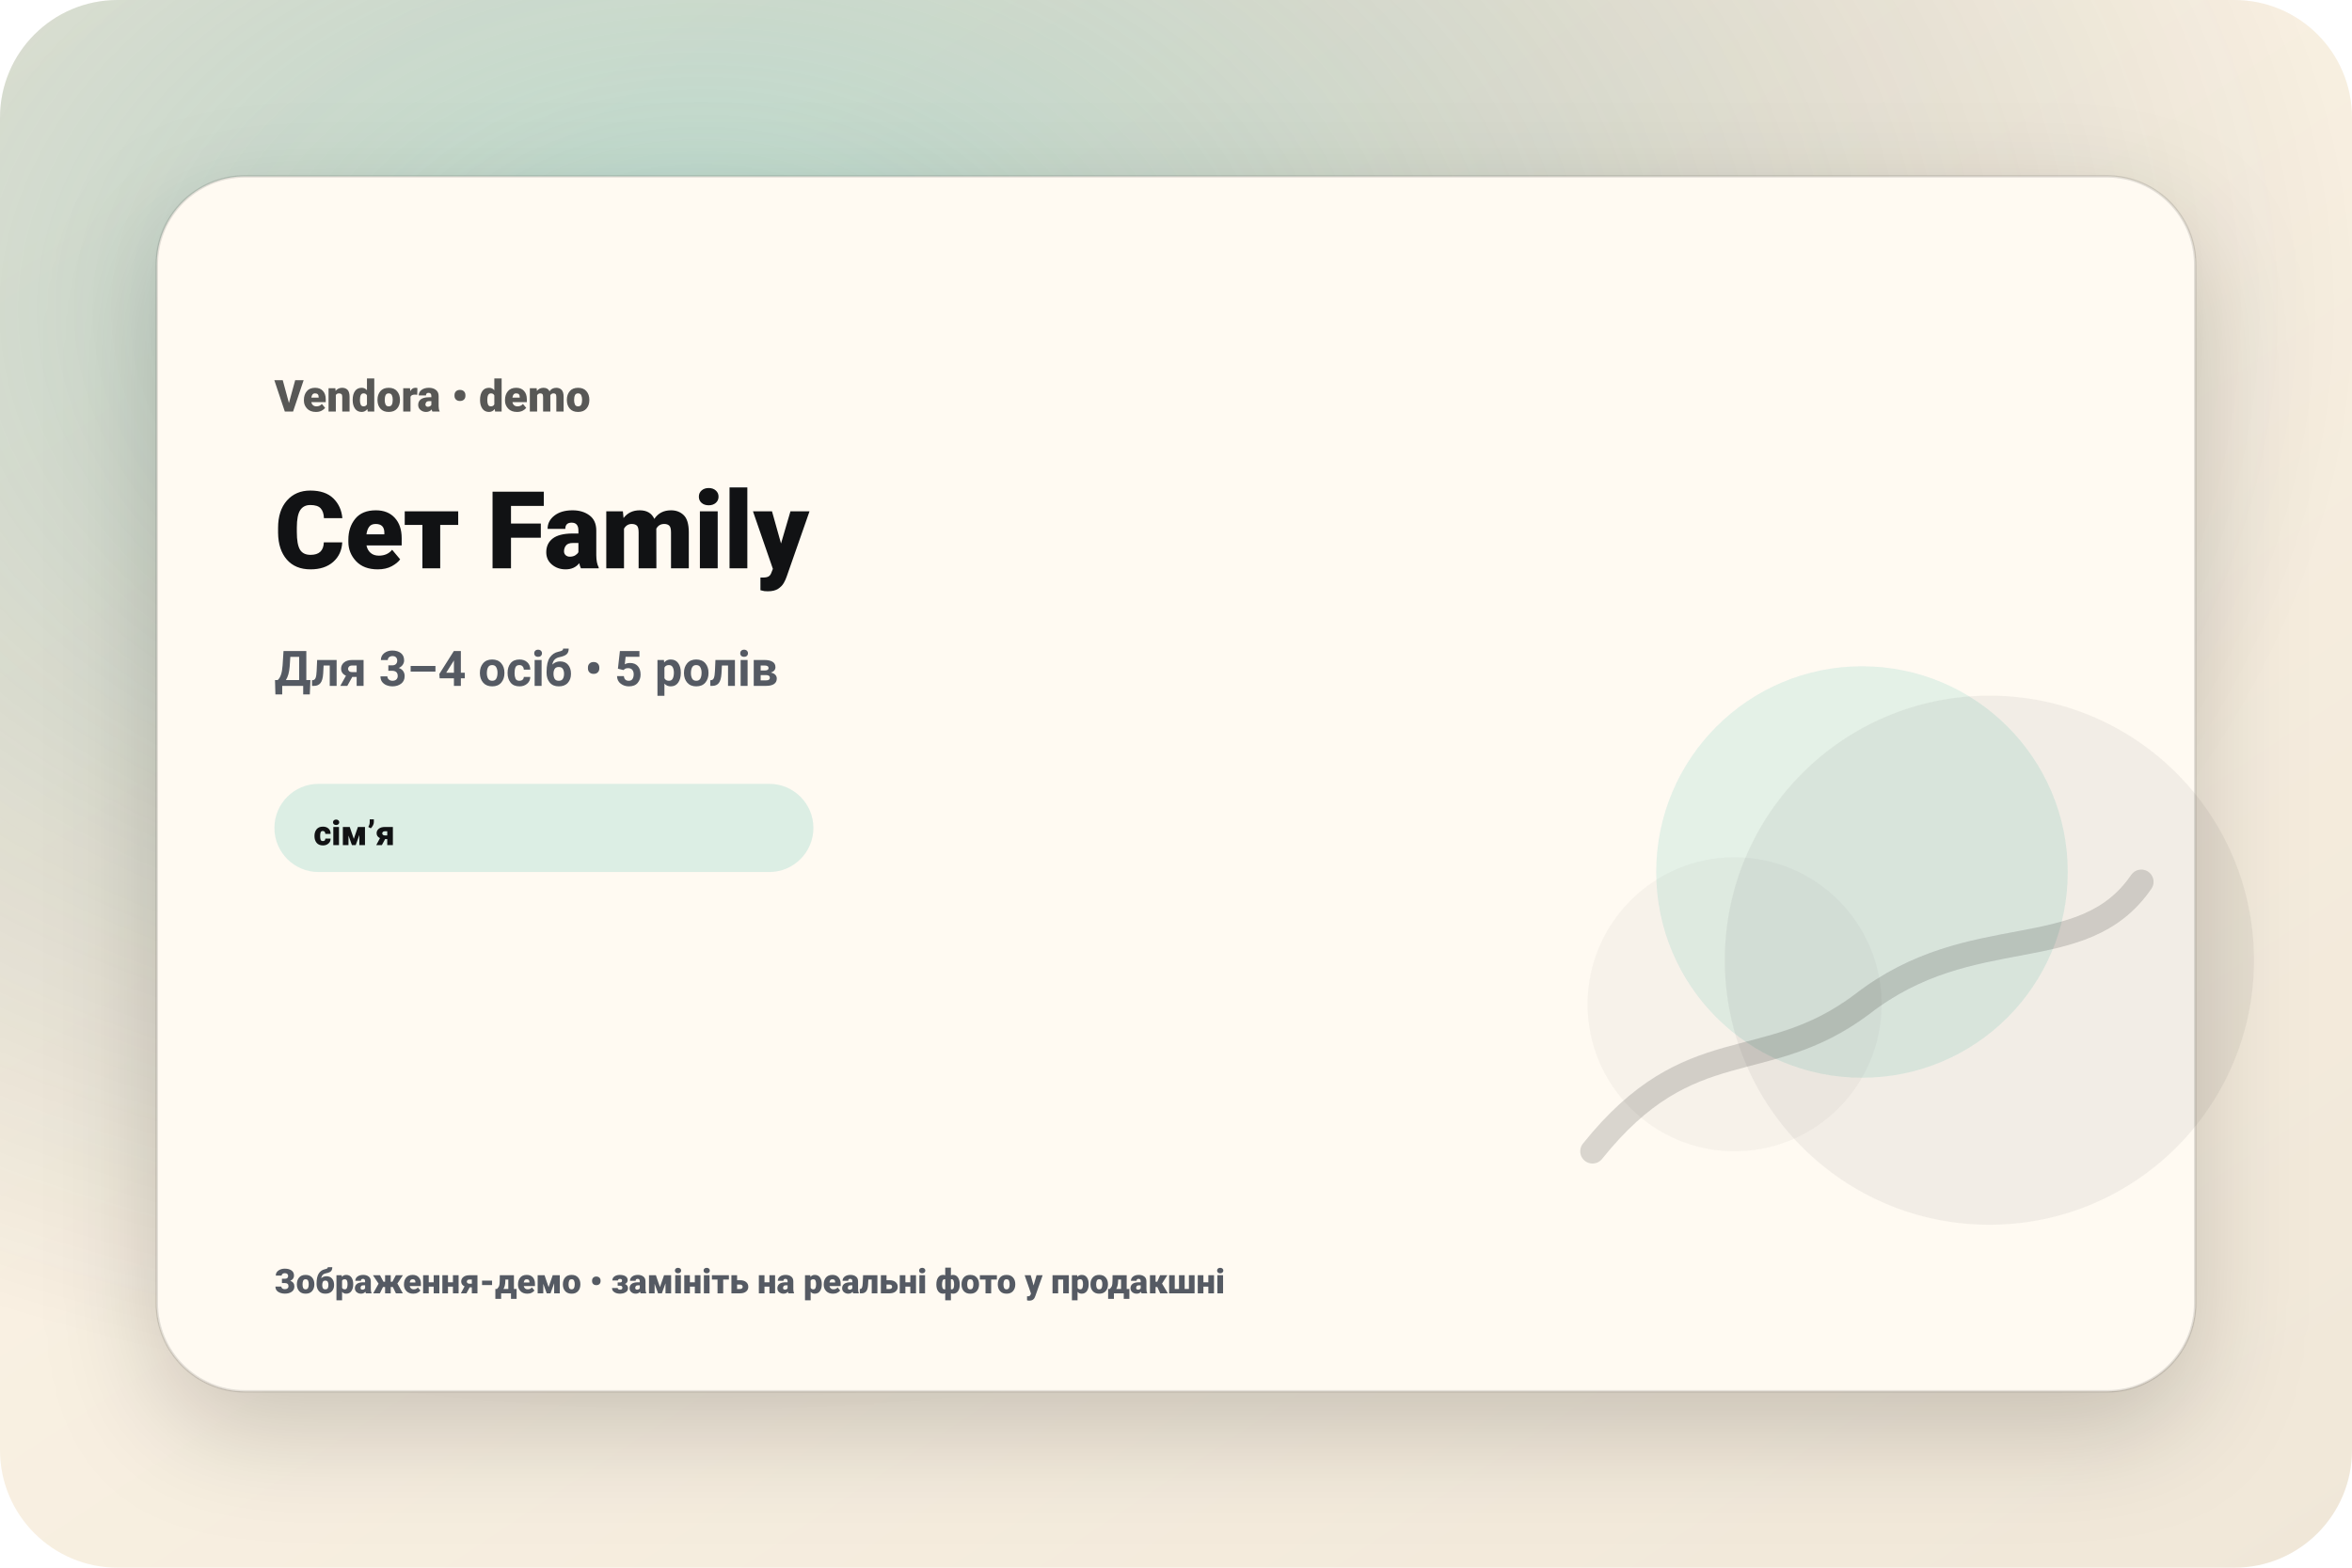
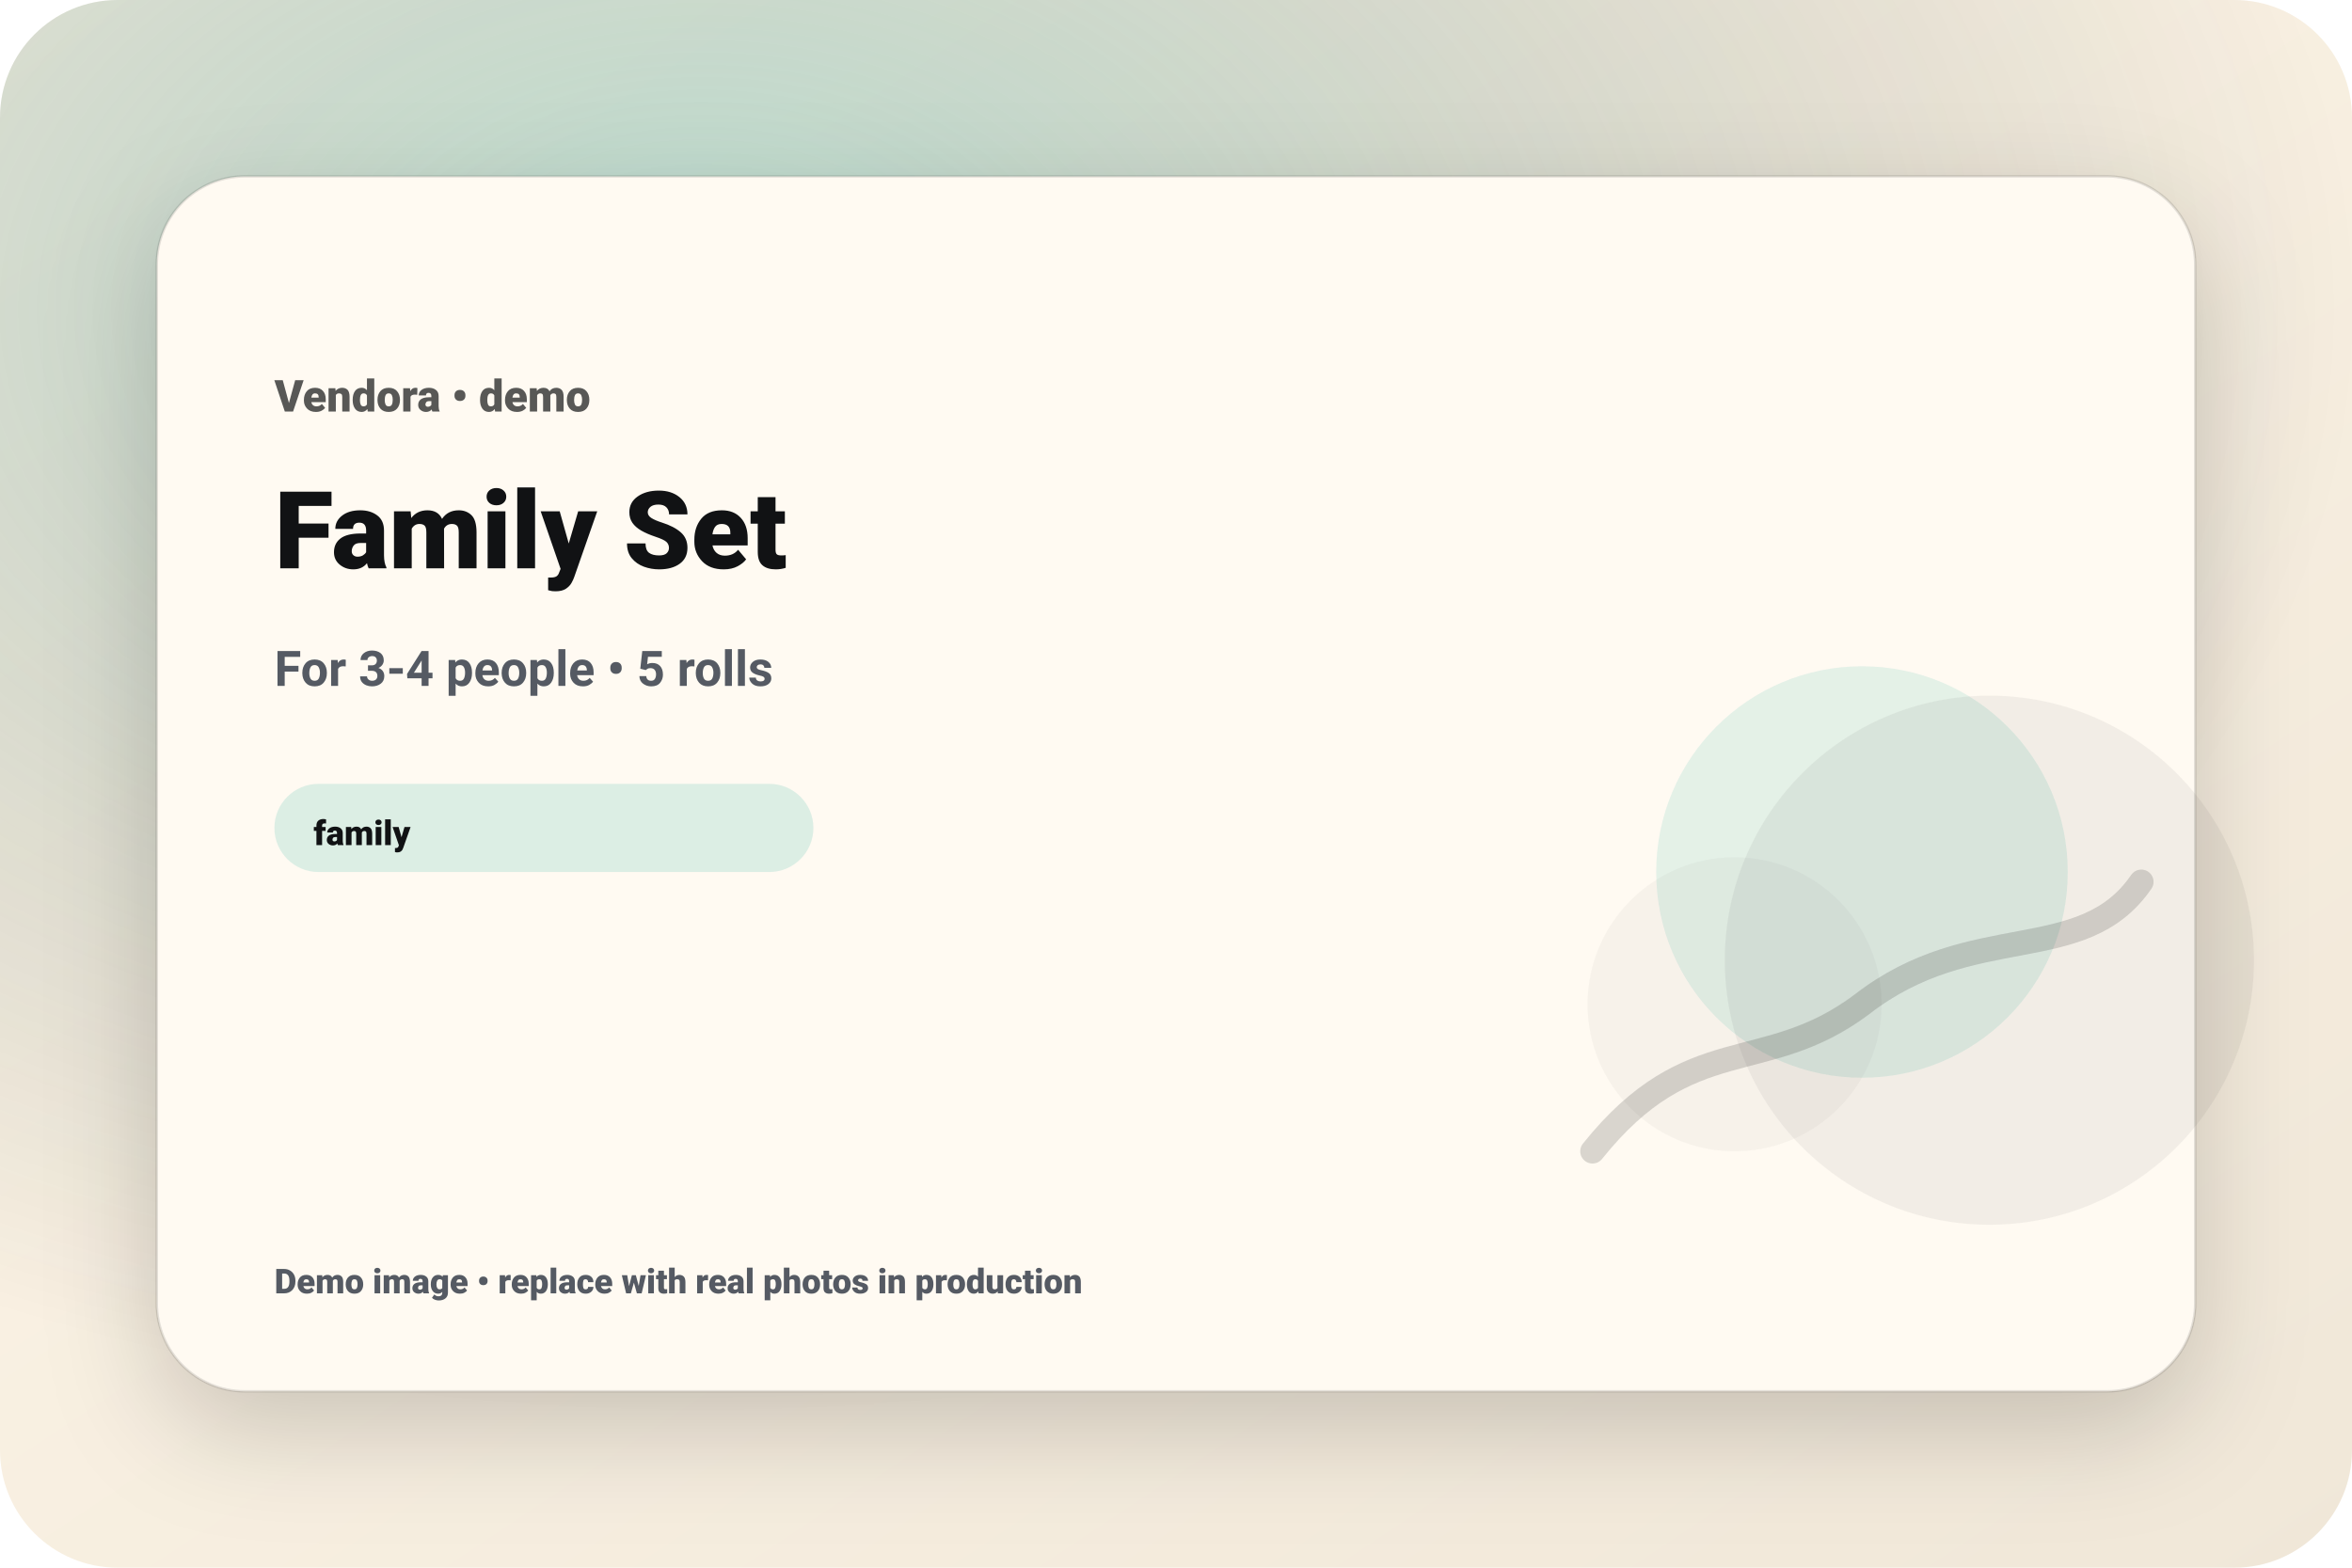
<svg xmlns="http://www.w3.org/2000/svg" width="960" height="640" viewBox="0 0 960 640">
  <defs>
    <linearGradient id="g" x1="0" y1="0" x2="1" y2="1">
      <stop offset="0" stop-color="#FFF7E9" />
      <stop offset="1" stop-color="#F0E7D8" />
    </linearGradient>
    <radialGradient id="rg" cx="30%" cy="20%" r="70%">
      <stop offset="0" stop-color="#3FB6A8" stop-opacity="0.35" />
      <stop offset="1" stop-color="#111214" stop-opacity="0" />
    </radialGradient>
    <filter id="shadow" x="-20%" y="-20%" width="140%" height="140%">
      <feDropShadow dx="0" dy="16" stdDeviation="22" flood-color="#111214" flood-opacity="0.18" />
    </filter>
  </defs>
  <rect width="960" height="640" rx="48" fill="url(#g)" />
  <rect width="960" height="640" rx="48" fill="url(#rg)" />
  <g filter="url(#shadow)">
    <rect x="64" y="72" width="832" height="496" rx="36" fill="#fffaf2" stroke="#111214" stroke-opacity="0.12" />
  </g>
  <g>
    <text x="112" y="168" font-family="ui-sans-serif, system-ui, -apple-system, Segoe UI, Roboto, Helvetica, Arial" font-size="18" font-weight="900" fill="#111214" opacity="0.70">Vendora • demo</text>
-     <text x="112" y="232" font-family="ui-sans-serif, system-ui, -apple-system, Segoe UI, Roboto, Helvetica, Arial" font-size="44" font-weight="950" fill="#111214">Сет Family</text>
-     <text x="112" y="280" font-family="ui-sans-serif, system-ui, -apple-system, Segoe UI, Roboto, Helvetica, Arial" font-size="20" font-weight="700" fill="#555a63">Для 3–4 осіб • 5 ролів</text>
+     <text x="112" y="232" font-family="ui-sans-serif, system-ui, -apple-system, Segoe UI, Roboto, Helvetica, Arial" font-size="44" font-weight="950" fill="#111214">Family Set</text>
+     <text x="112" y="280" font-family="ui-sans-serif, system-ui, -apple-system, Segoe UI, Roboto, Helvetica, Arial" font-size="20" font-weight="700" fill="#555a63">For 3-4 people • 5 rolls</text>
    <g>
      <rect x="112" y="320" width="220" height="36" rx="18" fill="#3FB6A8" opacity="0.18" />
-       <text x="128" y="345" font-family="ui-sans-serif, system-ui, -apple-system, Segoe UI, Roboto, Helvetica, Arial" font-size="14" font-weight="900" fill="#111214">сімʼя</text>
+       <text x="128" y="345" font-family="ui-sans-serif, system-ui, -apple-system, Segoe UI, Roboto, Helvetica, Arial" font-size="14" font-weight="900" fill="#111214">family</text>
    </g>
    <g opacity="0.9">
      <circle cx="760" cy="356" r="84" fill="#3FB6A8" opacity="0.16" />
      <circle cx="812" cy="392" r="108" fill="#111214" opacity="0.06" />
      <circle cx="708" cy="410" r="60" fill="#111214" opacity="0.04" />
      <path d="M650 470 C690 420, 720 440, 760 410 C805 375, 850 395, 874 360" fill="none" stroke="#111214" stroke-opacity="0.18" stroke-width="10" stroke-linecap="round" />
    </g>
-     <text x="112" y="528" font-family="ui-sans-serif, system-ui, -apple-system, Segoe UI, Roboto, Helvetica, Arial" font-size="14" font-weight="800" fill="#555a63">Зображення-демо • замініть на реальні фото у продакшні</text>
+     <text x="112" y="528" font-family="ui-sans-serif, system-ui, -apple-system, Segoe UI, Roboto, Helvetica, Arial" font-size="14" font-weight="800" fill="#555a63">Demo image • replace with real photos in production</text>
  </g>
</svg>
